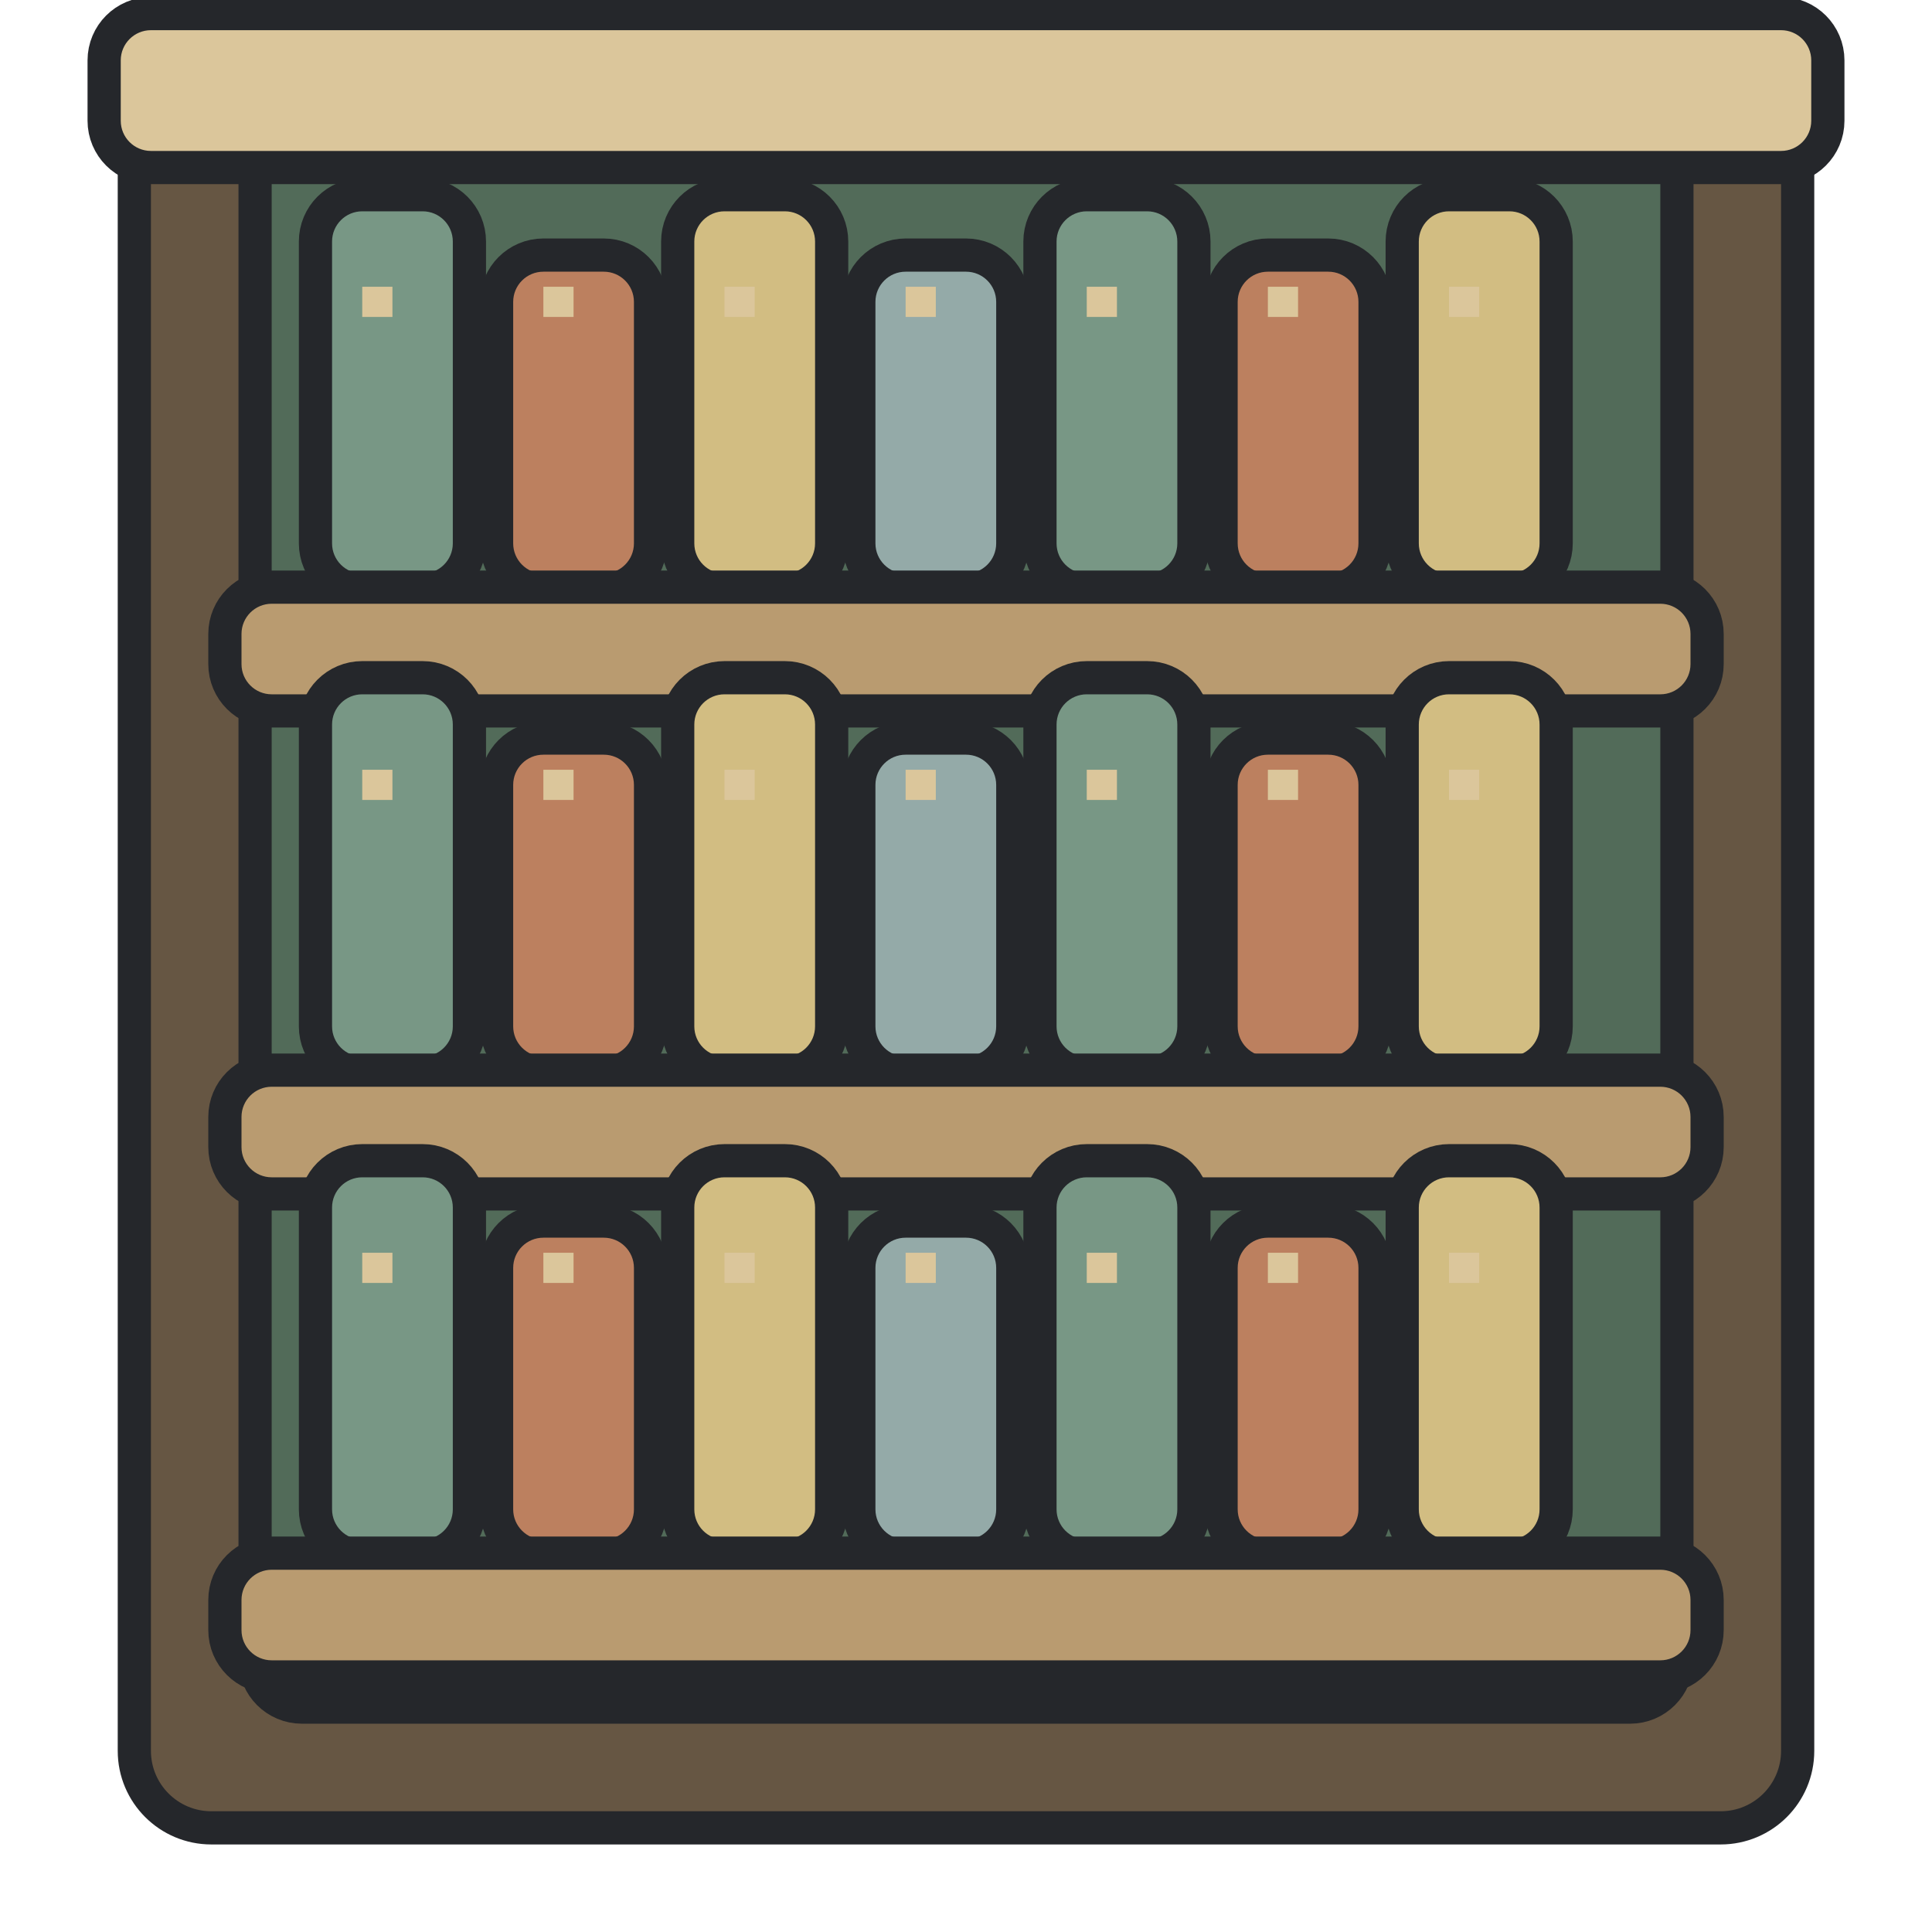
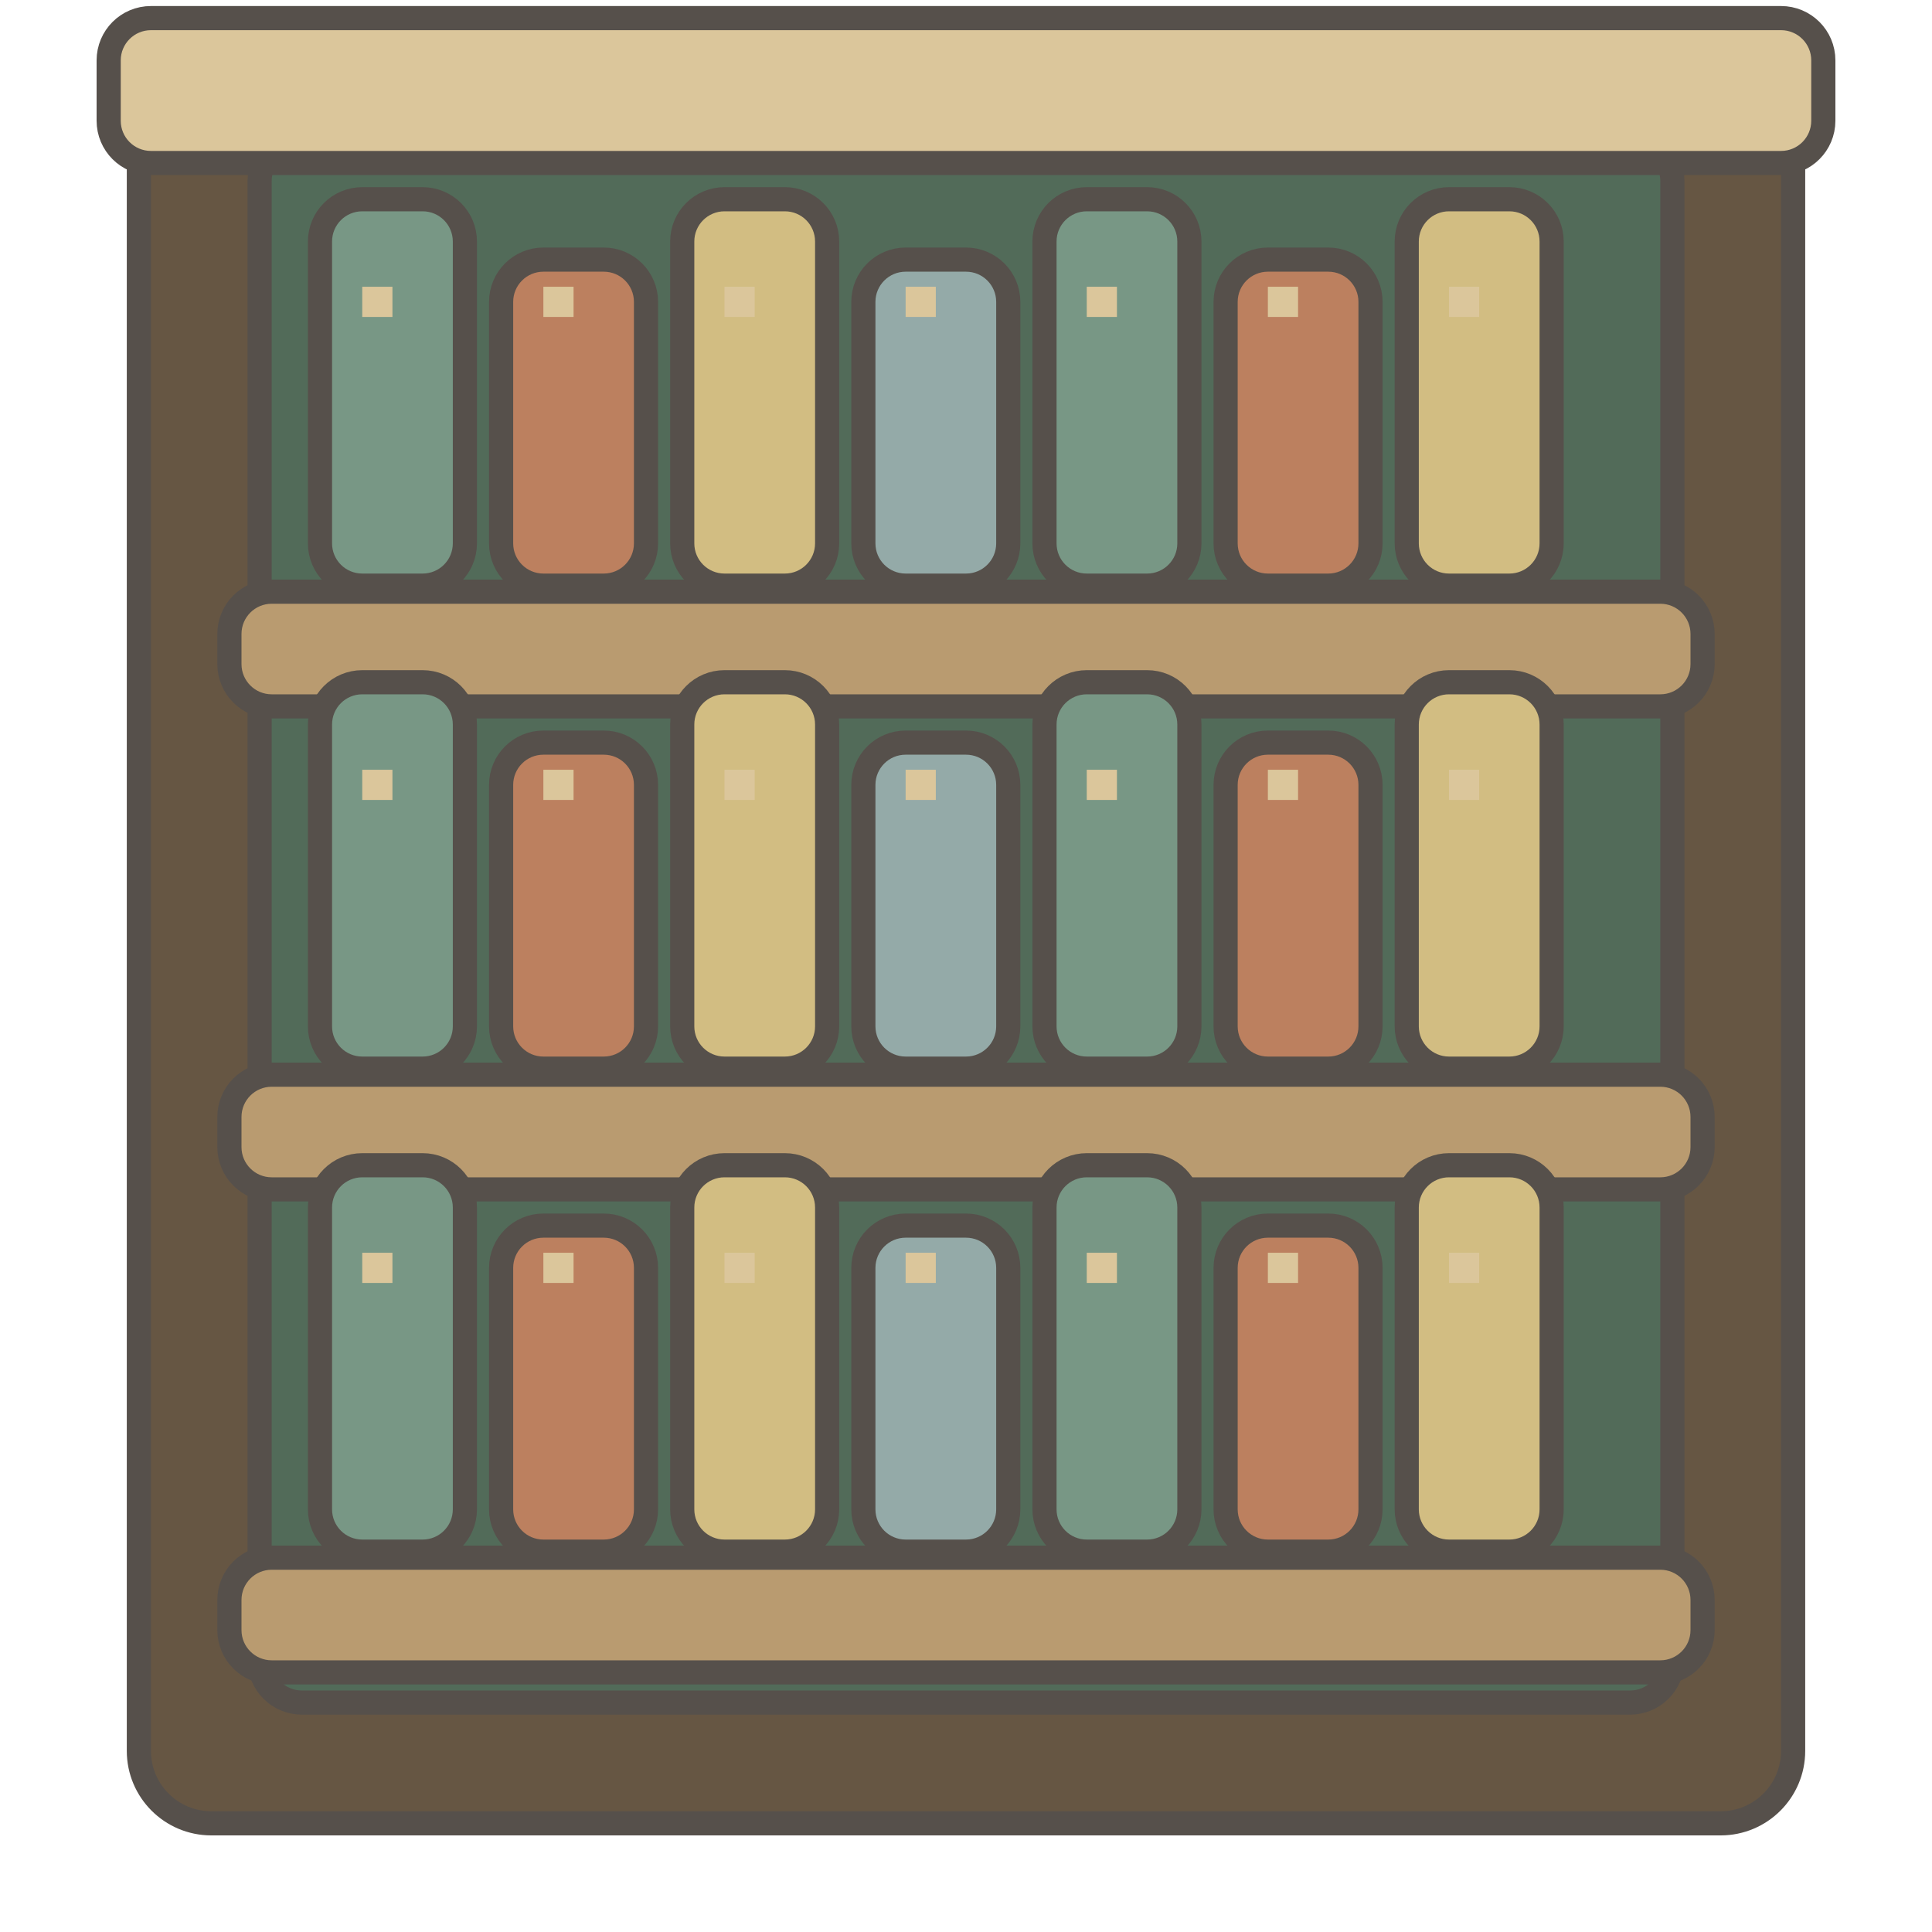
<svg xmlns="http://www.w3.org/2000/svg" width="64" height="64" viewBox="0 0 64 64">
-   <g stroke="#25272b" stroke-width="2.2" stroke-linejoin="round" paint-order="stroke fill">
+   <g stroke="#56504b" stroke-width="1.6" stroke-linejoin="round" paint-order="stroke fill">
    <rect x="5" y="2" width="54" height="58" rx="2" fill="#665643" />
    <rect x="9" y="5" width="46" height="51" rx="1" fill="#526b59" />
    <rect x="11" y="7" width="4" height="12" rx="1" fill="#789785" />
    <path d="M12 10L13 10" stroke="#dbc69b" stroke-width="1" />
    <rect x="17" y="9" width="4" height="10" rx="1" fill="#bc805f" />
    <path d="M18 10L19 10" stroke="#dbc69b" stroke-width="1" />
    <rect x="23" y="7" width="4" height="12" rx="1" fill="#d2bd82" />
    <path d="M24 10L25 10" stroke="#dbc69b" stroke-width="1" />
    <rect x="29" y="9" width="4" height="10" rx="1" fill="#94aaa8" />
    <path d="M30 10L31 10" stroke="#dbc69b" stroke-width="1" />
    <rect x="35" y="7" width="4" height="12" rx="1" fill="#789785" />
    <path d="M36 10L37 10" stroke="#dbc69b" stroke-width="1" />
    <rect x="41" y="9" width="4" height="10" rx="1" fill="#bc805f" />
    <path d="M42 10L43 10" stroke="#dbc69b" stroke-width="1" />
    <rect x="47" y="7" width="4" height="12" rx="1" fill="#d2bd82" />
    <path d="M48 10L49 10" stroke="#dbc69b" stroke-width="1" />
    <rect x="8" y="20" width="48" height="3" rx="1" fill="#b99b70" />
    <rect x="11" y="23" width="4" height="12" rx="1" fill="#789785" />
    <path d="M12 26L13 26" stroke="#dbc69b" stroke-width="1" />
    <rect x="17" y="25" width="4" height="10" rx="1" fill="#bc805f" />
    <path d="M18 26L19 26" stroke="#dbc69b" stroke-width="1" />
    <rect x="23" y="23" width="4" height="12" rx="1" fill="#d2bd82" />
    <path d="M24 26L25 26" stroke="#dbc69b" stroke-width="1" />
    <rect x="29" y="25" width="4" height="10" rx="1" fill="#94aaa8" />
    <path d="M30 26L31 26" stroke="#dbc69b" stroke-width="1" />
    <rect x="35" y="23" width="4" height="12" rx="1" fill="#789785" />
    <path d="M36 26L37 26" stroke="#dbc69b" stroke-width="1" />
    <rect x="41" y="25" width="4" height="10" rx="1" fill="#bc805f" />
    <path d="M42 26L43 26" stroke="#dbc69b" stroke-width="1" />
    <rect x="47" y="23" width="4" height="12" rx="1" fill="#d2bd82" />
    <path d="M48 26L49 26" stroke="#dbc69b" stroke-width="1" />
    <rect x="8" y="36" width="48" height="3" rx="1" fill="#b99b70" />
    <rect x="11" y="39" width="4" height="12" rx="1" fill="#789785" />
    <path d="M12 42L13 42" stroke="#dbc69b" stroke-width="1" />
    <rect x="17" y="41" width="4" height="10" rx="1" fill="#bc805f" />
    <path d="M18 42L19 42" stroke="#dbc69b" stroke-width="1" />
    <rect x="23" y="39" width="4" height="12" rx="1" fill="#d2bd82" />
    <path d="M24 42L25 42" stroke="#dbc69b" stroke-width="1" />
    <rect x="29" y="41" width="4" height="10" rx="1" fill="#94aaa8" />
    <path d="M30 42L31 42" stroke="#dbc69b" stroke-width="1" />
    <rect x="35" y="39" width="4" height="12" rx="1" fill="#789785" />
    <path d="M36 42L37 42" stroke="#dbc69b" stroke-width="1" />
    <rect x="41" y="41" width="4" height="10" rx="1" fill="#bc805f" />
    <path d="M42 42L43 42" stroke="#dbc69b" stroke-width="1" />
    <rect x="47" y="39" width="4" height="12" rx="1" fill="#d2bd82" />
    <path d="M48 42L49 42" stroke="#dbc69b" stroke-width="1" />
    <rect x="8" y="52" width="48" height="3" rx="1" fill="#b99b70" />
    <rect x="4" y="1" width="56" height="4" rx="1" fill="#dbc69b" />
  </g>
</svg>
